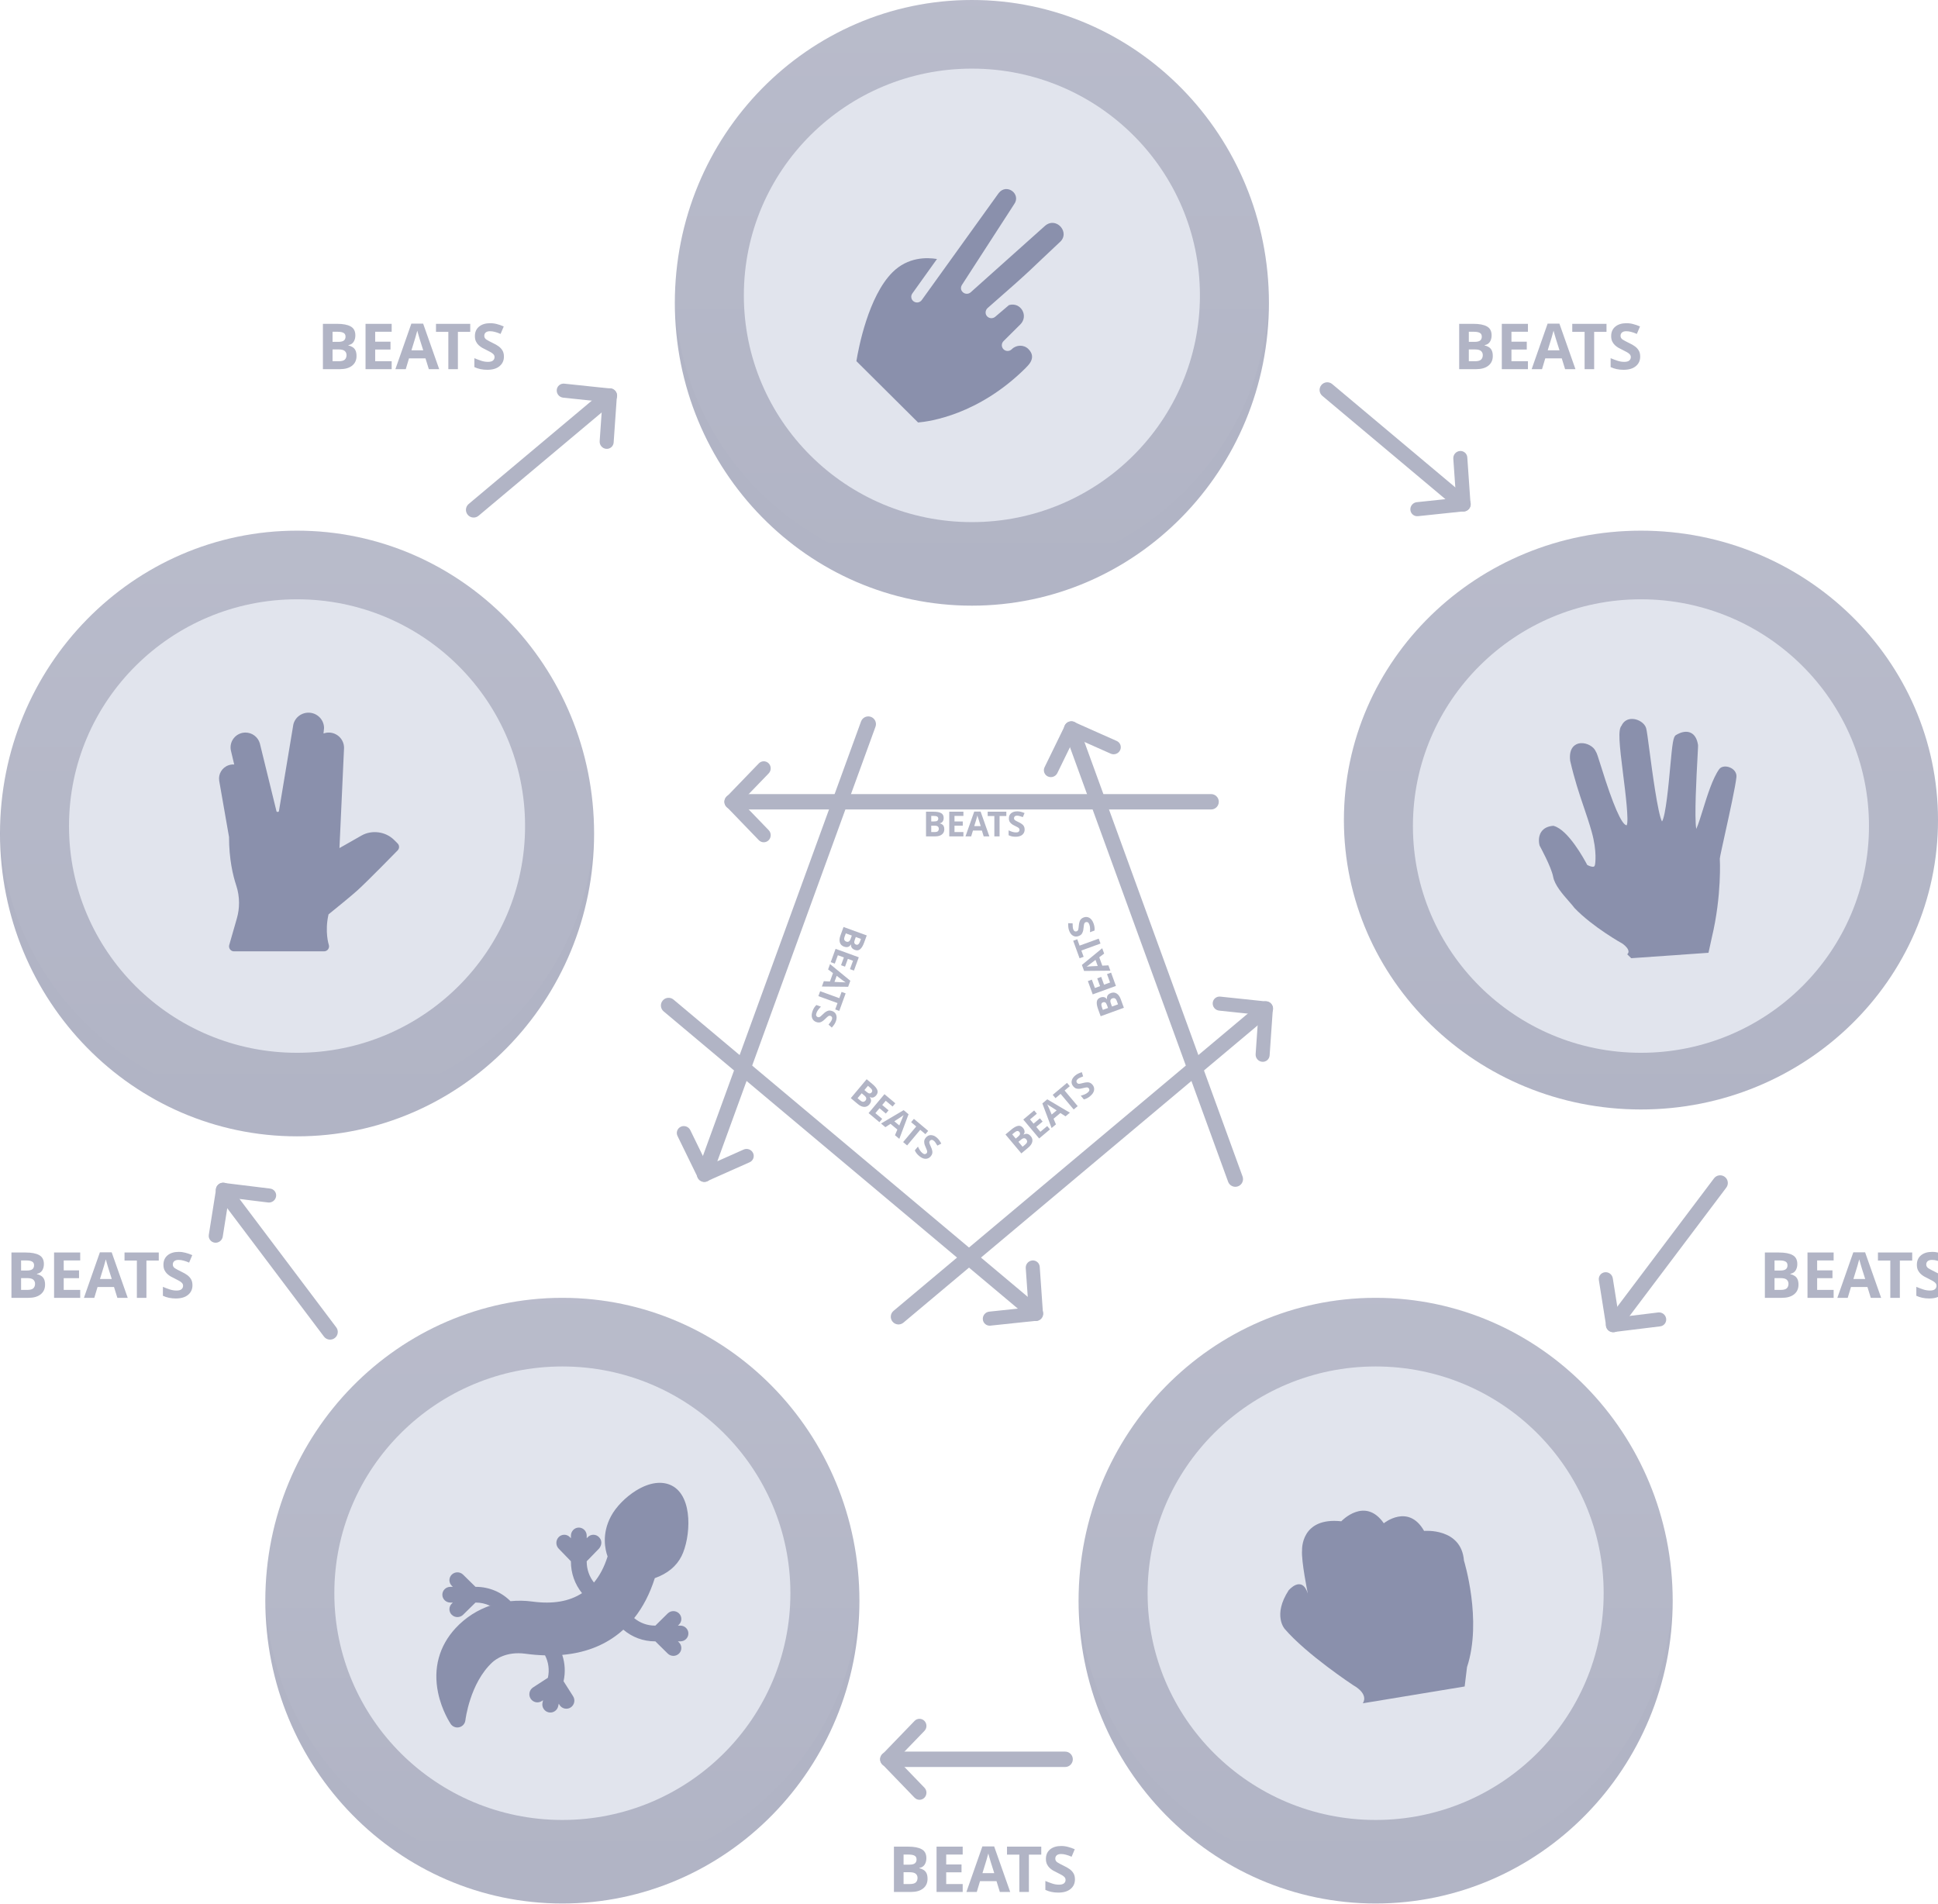
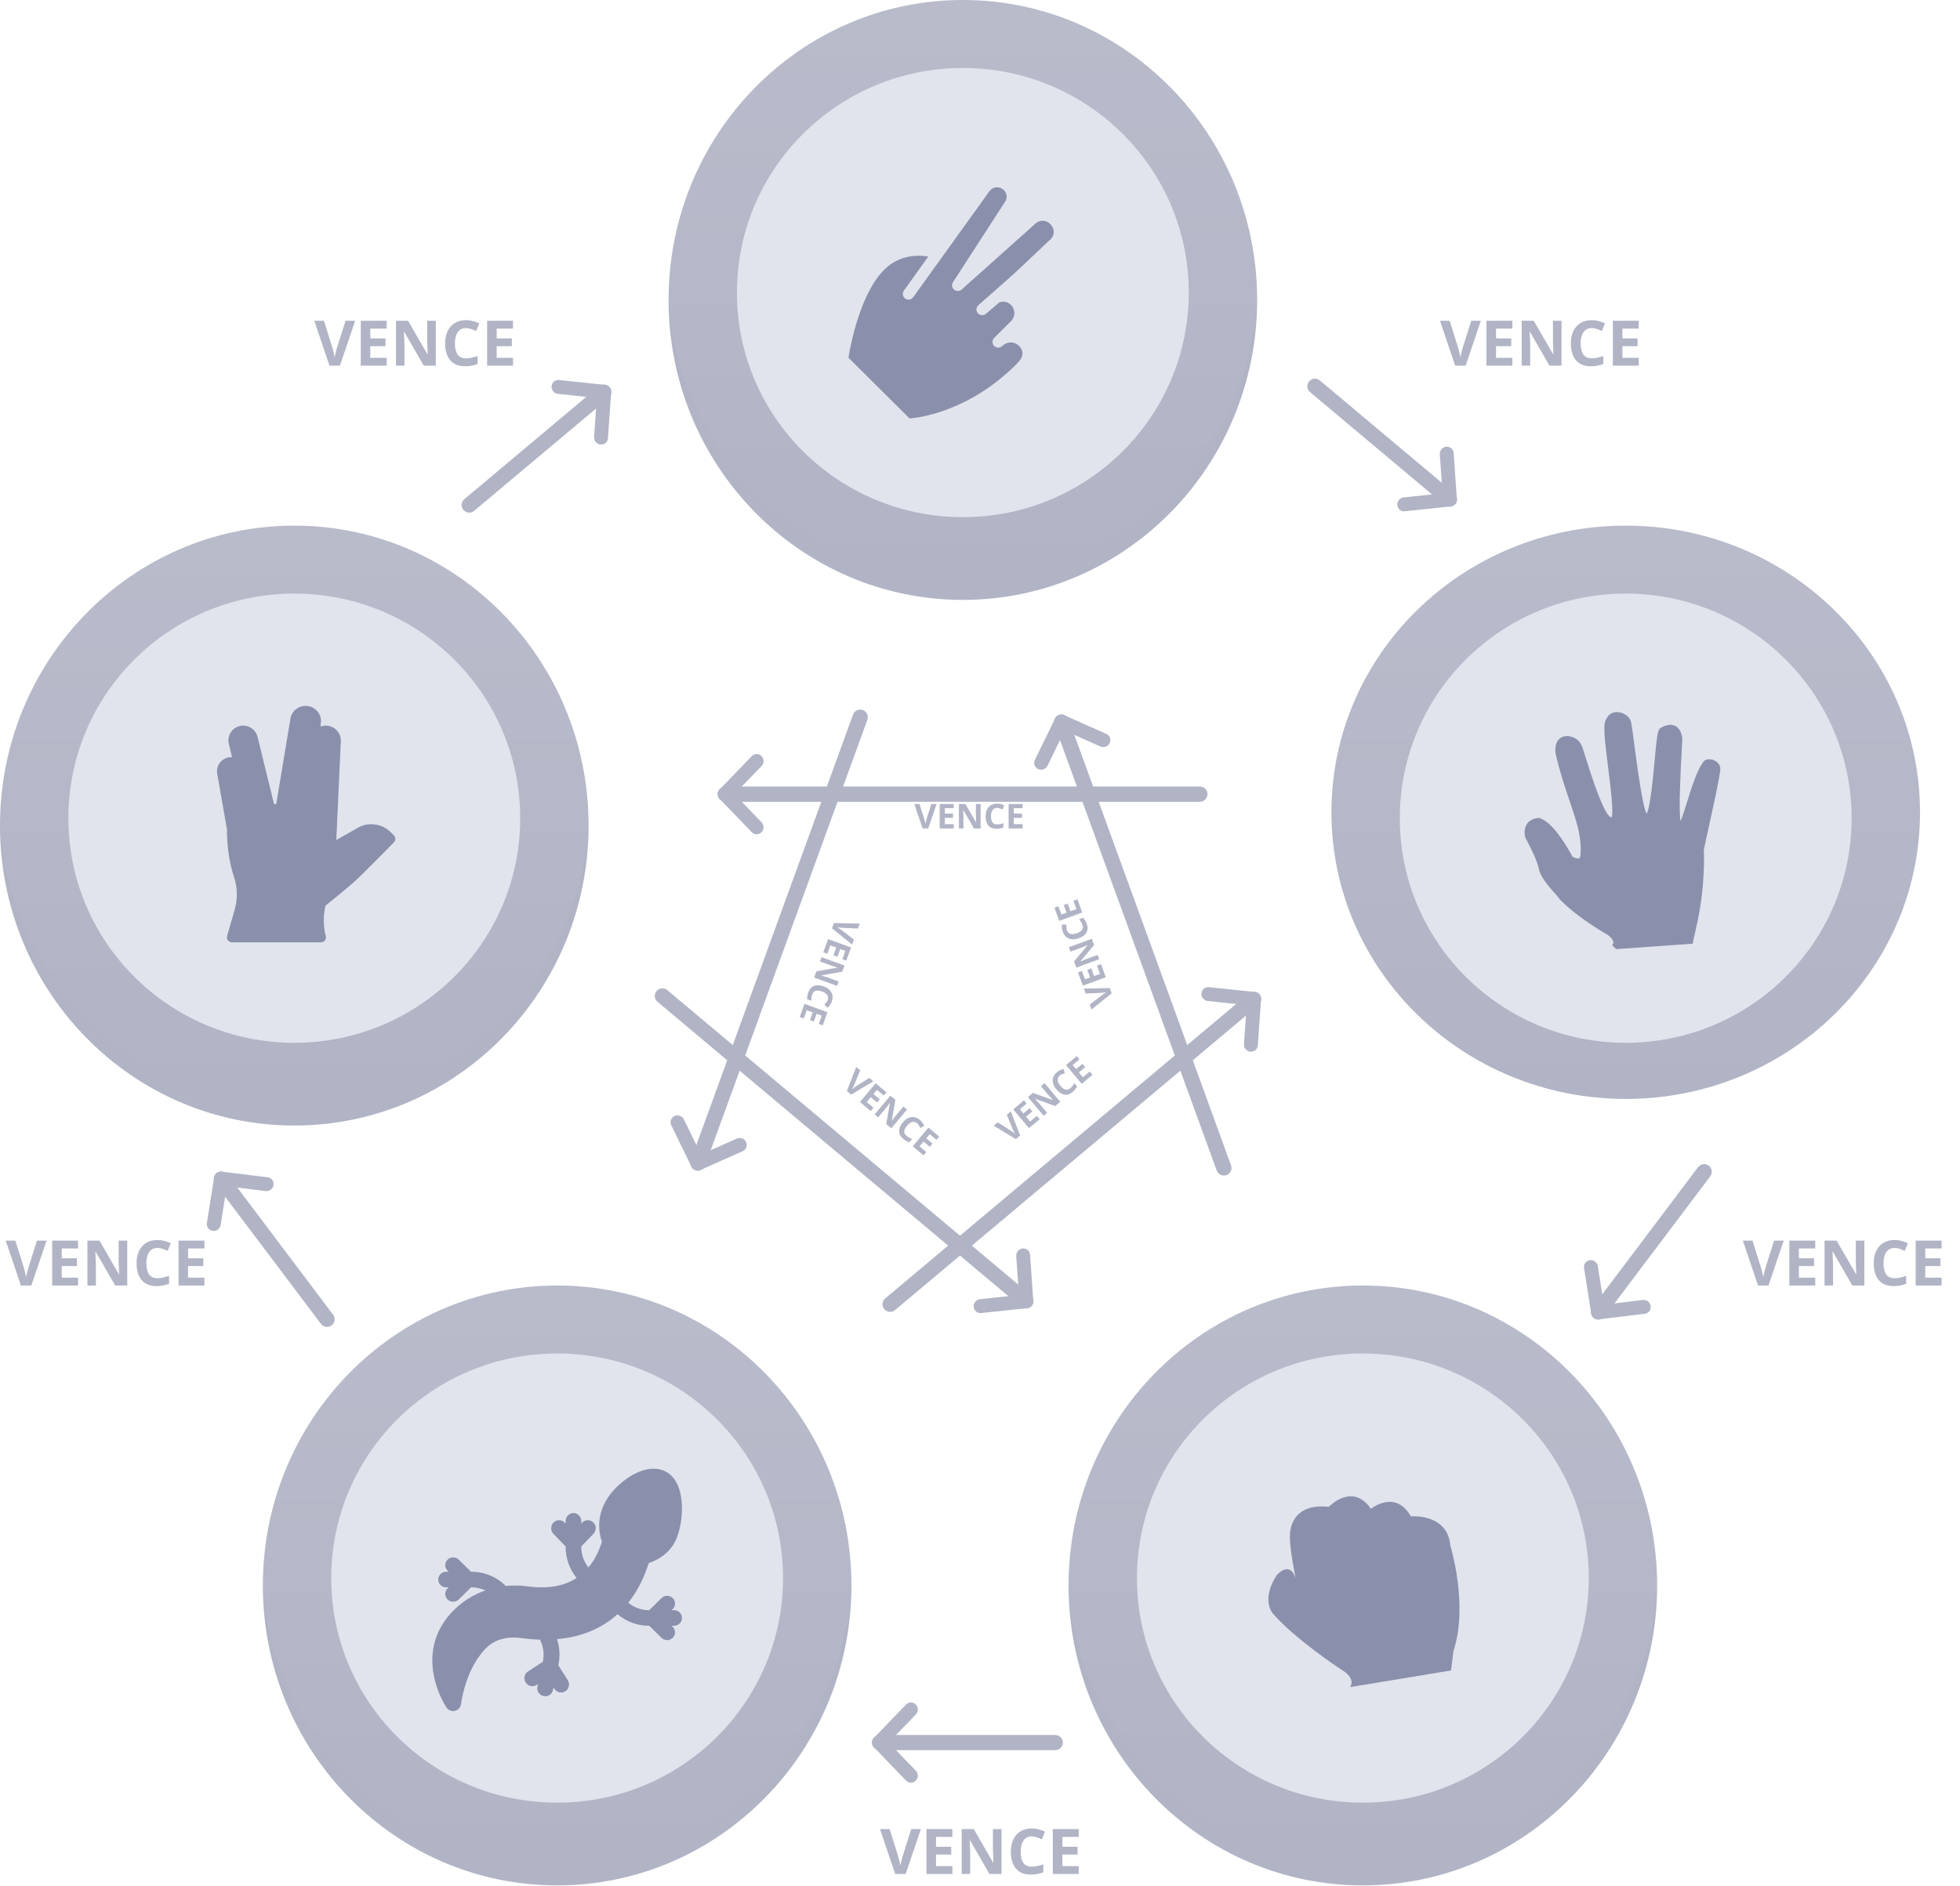
- <svg xmlns="http://www.w3.org/2000/svg" width="336" height="330">
+ <svg xmlns="http://www.w3.org/2000/svg" width="343" height="330">
  <defs>
    <linearGradient id="a" x1="50%" x2="50%" y1="0%" y2="100%">
      <stop offset="0%" stop-color="#FFF" stop-opacity=".097" />
      <stop offset="100%" stop-color="#FFF" stop-opacity="0" />
    </linearGradient>
  </defs>
  <g fill="none" fill-rule="evenodd">
    <g transform="translate(233 92)">
      <ellipse cx="51.5" cy="50.172" fill="#B1B4C5" rx="51.5" ry="50.172" />
      <ellipse cx="51.5" cy="50.172" fill="url(#a)" rx="51.5" ry="50.172" />
      <g transform="translate(11.965 11.897)">
        <ellipse cx="39.535" cy="39.31" fill="#E1E4ED" rx="39.535" ry="39.31" />
        <path fill="#8A90AC" fill-rule="nonzero" d="M54.896 29.133a2.078 2.078 0 00-.874-.14c-.405.028-.732.192-.925.46-1.14 1.595-2.074 4.607-2.827 7.028-.345 1.119-.81 2.616-1.145 3.327-.35-1.991.045-9.287.199-12.096l.002-.046c.107-1.952.121-2.294.098-2.444-.17-1.07-.599-1.774-1.278-2.088-.686-.32-1.577-.178-2.537.399-.481.29-.614 1.288-1.028 5.81l-.001.02c-.228 2.485-.751 8.206-1.395 9.159-.727-1.333-1.728-8.907-2.16-12.185-.301-2.296-.477-3.614-.596-4.012-.249-.834-1.3-1.544-2.34-1.583-.867-.043-1.578.397-1.917 1.162-.635.705-.41 3.045.29 8.586.335 2.637 1.024 8.084.59 8.695-.865-.094-2.35-3.506-4.414-10.144-.58-1.86-.759-2.418-.937-2.663-.35-.853-1.542-1.51-2.61-1.436-.092.006-.18.018-.268.035-.56.11-1.836.625-1.564 2.998.754 3.29 1.573 5.705 2.367 8.05l.016.046c.476 1.404.925 2.731 1.343 4.204.984 3.476.601 5.633.596 5.658-.032.222-.1.357-.204.405a.396.396 0 01-.139.031c-.311.022-.78-.185-1.02-.319-.551-1.051-3.293-6.062-5.778-6.757l-.09-.026-.09.008c-.911.086-1.581.43-1.991 1.023-.649.937-.38 2.13-.315 2.369l.036.086c.02.036 2.013 3.664 2.322 5.352.266 1.447 1.642 3.015 2.748 4.275l.046.051c.36.413.672.769.917 1.099 3.21 3.343 8.287 6.156 8.328 6.179.633.466.985.917 1.023 1.306a.566.566 0 01-.114.41l-.11.116.702.681 13.392-.94.571-2.613c1.766-7.38 1.397-13.672 1.391-13.714.007-.232.502-2.47.9-4.28l.011-.046c.794-3.603 1.78-8.087 1.97-9.793.082-.73-.386-1.399-1.19-1.703z" />
      </g>
    </g>
    <g transform="translate(0 92)">
      <ellipse cx="51.5" cy="52.5" fill="#B1B4C5" rx="51.5" ry="52.5" />
      <ellipse cx="51.5" cy="50.172" fill="url(#a)" rx="51.5" ry="50.172" />
      <g transform="translate(11.965 11.897)">
        <ellipse cx="39.535" cy="39.31" fill="#E1E4ED" rx="39.535" ry="39.31" />
        <path fill="#8A90AC" fill-rule="nonzero" d="M56.968 42.321l-.613-.61c-1.465-1.456-3.86-1.774-5.647-.752l-3.82 2.17.797-17.382a2.654 2.654 0 00-2.659-2.644c-.317 0-.621.056-.904.158l.095-.933c0-1.474-1.211-2.673-2.698-2.673-1.375 0-2.528 1.025-2.674 2.34l-2.45 14.721c-.032.2-.381.18-.418.054l-2.895-11.802a2.598 2.598 0 00-2.487-1.865c-.794 0-1.533.356-2.027.975a2.546 2.546 0 00-.49 2.186l.563 2.376a2.376 2.376 0 00-.949.12 2.445 2.445 0 00-1.652 2.708l1.703 9.739c0 3.842.678 6.685 1.246 8.392.324.974.488 1.999.488 3.045 0 .911-.127 1.818-.38 2.693l-1.32 4.599a.863.863 0 00.833 1.098h15.607a.866.866 0 00.823-1.135c-.009-.022-.734-2.248-.048-5.276.87-.703 3.917-3.166 5.011-4.16 1.809-1.642 6.764-6.716 6.974-6.932a.858.858 0 00-.009-1.21z" />
      </g>
    </g>
    <g transform="translate(117)">
      <ellipse cx="51.5" cy="52.5" fill="#B1B4C5" rx="51.5" ry="52.5" />
      <ellipse cx="51.5" cy="50.172" fill="url(#a)" rx="51.5" ry="50.172" />
      <g transform="translate(11.965 11.897)">
        <ellipse cx="39.535" cy="39.31" fill="#E1E4ED" rx="39.535" ry="39.31" />
        <path fill="#8A90AC" fill-rule="nonzero" d="M29.214 38.974l4.271-5.97c-1.775-.295-5.035-.36-7.705 2.295-4.208 4.184-5.913 13.225-6.268 15.413l10.696 10.636c1.926-.164 10.452-1.296 18.667-9.464.087-.177 2.088-1.647.452-3.274-.78-.776-2.073-.762-2.871.032a1.01 1.01 0 01-1.436.014.996.996 0 01.014-1.428l2.903-2.886c1.476-1.467.085-3.941-1.974-3.347l-2.377 2.023a1.022 1.022 0 01-1.435-.099c-.369-.424-.29-1.067.13-1.429 8.301-7.242 7.09-6.37 12.43-11.347 1.996-1.652-.515-4.575-2.481-2.901L39.31 38.794a1.01 1.01 0 01-1.322-.014c-.427-.367-.437-.895-.158-1.312l9.012-13.931c1.318-1.774-1.275-3.744-2.663-1.956l-13.325 18.53a1.009 1.009 0 01-1.41.246.976.976 0 01-.23-1.383z" />
      </g>
    </g>
    <g transform="translate(187 225)">
      <ellipse cx="51.5" cy="52.5" fill="#B1B4C5" rx="51.5" ry="52.5" />
      <ellipse cx="51.5" cy="50.172" fill="url(#a)" rx="51.5" ry="50.172" />
      <g transform="translate(11.965 11.897)">
        <ellipse cx="39.535" cy="39.31" fill="#E1E4ED" rx="39.535" ry="39.31" />
        <path fill="#8A90AC" fill-rule="nonzero" d="M54.85 33.665c-.455-5.744-6.914-5.157-6.914-5.157-2.726-4.8-6.984-1.323-6.984-1.323-3.272-4.704-7.374-.345-7.374-.345-7.072-.762-6.798 5.013-6.798 5.013-.167 1.836.996 7.515.996 7.515-1.049-3.273-3.325-.556-3.325-.556-2.797 4.312-.691 6.673-.691 6.673 3.785 4.431 11.854 9.75 11.854 9.75 2.92 1.671 1.685 3.161 1.685 3.161l17.67-2.916.407-3.346c2.686-8.114-.525-18.47-.525-18.47z" />
      </g>
    </g>
    <g transform="translate(46 225)">
      <ellipse cx="51.5" cy="52.5" fill="#B1B4C5" rx="51.5" ry="52.5" />
      <ellipse cx="51.5" cy="50.172" fill="url(#a)" rx="51.5" ry="50.172" />
      <g transform="translate(11.965 11.897)">
        <ellipse cx="39.535" cy="39.31" fill="#E1E4ED" rx="39.535" ry="39.31" />
        <path fill="#8A90AC" fill-rule="nonzero" d="M52.31 21.516c2.294-1.419 4.492-1.726 6.19-.865 3.806 1.93 3.255 9.113 1.698 12.226-.88 1.757-2.438 3.04-4.637 3.821-.852 2.695-2.048 5.011-3.575 6.927a5.615 5.615 0 003.607 1.304h.064l2.146-2.116a1.397 1.397 0 011.956 0 1.35 1.35 0 010 1.929l-.19.187H60c.764 0 1.383.61 1.383 1.364 0 .753-.62 1.363-1.383 1.363h-.432l.19.188a1.35 1.35 0 010 1.928c-.27.267-.624.4-.978.4s-.708-.133-.978-.4l-2.146-2.116h-.064a8.404 8.404 0 01-5.487-2.027 15.99 15.99 0 01-.913.77c-2.65 2.07-5.892 3.275-9.68 3.604.478 1.435.571 2.99.244 4.507l-.013.063 1.651 2.598a1.416 1.416 0 01-.418 1.944 1.387 1.387 0 01-1.924-.423l-.146-.23-.093.43a1.396 1.396 0 01-1.656 1.075 1.407 1.407 0 01-1.065-1.674l.093-.43-.228.148c-.647.42-1.508.231-1.924-.423a1.416 1.416 0 01.419-1.944l2.57-1.67.014-.063a5.721 5.721 0 00-.507-3.827 31.796 31.796 0 01-3.407-.283c-3.328-.45-5.215 1.016-5.714 1.476-3.92 3.613-4.679 9.998-4.686 10.062a1.403 1.403 0 01-1.391 1.247 1.4 1.4 0 01-1.158-.615c-.063-.093-1.538-2.295-2.185-5.403-.879-4.22.169-8.093 3.03-11.197a14.707 14.707 0 016.21-3.985l-.292.076a5.682 5.682 0 00-2.397-.53h-.064l-2.154 2.116c-.271.267-.627.4-.982.4s-.71-.133-.982-.4a1.347 1.347 0 010-1.928l.191-.188h-.433c-.767 0-1.389-.61-1.389-1.363 0-.754.622-1.364 1.389-1.364h.433l-.19-.188a1.347 1.347 0 010-1.928 1.406 1.406 0 011.963 0l2.154 2.116h.064c2.345 0 4.568.96 6.152 2.643l-.154-.158a16.297 16.297 0 013.802.067c3.513.475 6.386-.013 8.604-1.456a8.658 8.658 0 01-1.924-5.463v-.065l-2.124-2.19a1.442 1.442 0 010-1.995 1.34 1.34 0 011.936 0l.187.194v-.44c0-.78.613-1.411 1.37-1.411.755 0 1.368.631 1.368 1.41v.441l.188-.194a1.34 1.34 0 011.935 0c.815.84.227 1.762 0 1.996l-2.123 2.189v.065c0 1.332.45 2.606 1.259 3.618 1.002-1.198 1.79-2.703 2.36-4.514-.417-1.153-1.065-3.882.589-6.978.866-1.622 2.531-3.326 4.345-4.448z" />
      </g>
    </g>
    <g fill="#B1B4C5" transform="rotate(-40 152.162 -62.778)">
      <rect width="32.692" height="2.667" y="6.667" rx="1.333" />
      <path d="M27.437 1.343l5.617 5.819c.47.487.466 1.26-.009 1.744a1.187 1.187 0 01-1.7-.009l-5.617-5.819a1.249 1.249 0 01.009-1.744 1.187 1.187 0 011.7.009z" />
      <path d="M25.728 12.922l5.617-5.82a1.187 1.187 0 011.7-.008c.475.483.48 1.257.009 1.744l-5.617 5.82a1.187 1.187 0 01-1.7.008 1.249 1.249 0 01-.009-1.744z" />
    </g>
    <g fill="#B1B4C5" transform="scale(1 -1) rotate(-40 11.858 -344.091)">
      <rect width="32.692" height="2.667" y="6.667" rx="1.333" />
      <path d="M27.437 1.343l5.617 5.819c.47.487.466 1.26-.009 1.744a1.187 1.187 0 01-1.7-.009l-5.617-5.819a1.249 1.249 0 01.009-1.744 1.187 1.187 0 011.7.009z" />
      <path d="M25.728 12.922l5.617-5.82a1.187 1.187 0 011.7-.008c.475.483.48 1.257.009 1.744l-5.617 5.82a1.187 1.187 0 01-1.7.008 1.249 1.249 0 01-.009-1.744z" />
    </g>
    <g fill="#B1B4C5" transform="rotate(127 100.649 180.558)">
      <rect width="32.692" height="2.667" y="6.667" rx="1.333" />
      <path d="M27.437 1.343l5.617 5.819c.47.487.466 1.26-.009 1.744a1.187 1.187 0 01-1.7-.009l-5.617-5.819a1.249 1.249 0 01.009-1.744 1.187 1.187 0 011.7.009z" />
      <path d="M25.728 12.922l5.617-5.82a1.187 1.187 0 011.7-.008c.475.483.48 1.257.009 1.744l-5.617 5.82a1.187 1.187 0 01-1.7.008 1.249 1.249 0 01-.009-1.744z" />
    </g>
    <g fill="#B1B4C5" transform="matrix(-1 0 0 1 186 297)">
      <rect width="32.692" height="2.667" y="6.667" rx="1.333" />
      <path d="M27.437 1.343l5.617 5.819c.47.487.466 1.26-.009 1.744a1.187 1.187 0 01-1.7-.009l-5.617-5.819a1.249 1.249 0 01.009-1.744 1.187 1.187 0 011.7.009z" />
      <path d="M25.728 12.922l5.617-5.82a1.187 1.187 0 011.7-.008c.475.483.48 1.257.009 1.744l-5.617 5.82a1.187 1.187 0 01-1.7.008 1.249 1.249 0 01-.009-1.744z" />
    </g>
    <g fill="#B1B4C5" transform="scale(-1 1) rotate(-53 195.597 178.185)">
      <rect width="32.692" height="2.667" y="6.667" rx="1.333" />
      <path d="M27.437 1.343l5.617 5.819c.47.487.466 1.26-.009 1.744a1.187 1.187 0 01-1.7-.009l-5.617-5.819a1.249 1.249 0 01.009-1.744 1.187 1.187 0 011.7.009z" />
      <path d="M25.728 12.922l5.617-5.82a1.187 1.187 0 011.7-.008c.475.483.48 1.257.009 1.744l-5.617 5.82a1.187 1.187 0 01-1.7.008 1.249 1.249 0 01-.009-1.744z" />
    </g>
    <g fill="#B1B4C5">
      <g transform="matrix(-1 0 0 1 212 131)">
        <rect width="85" height="2.667" x=".692" y="6.667" rx="1.333" />
        <path d="M80.437 1.343l5.617 5.819c.47.487.466 1.26-.009 1.744a1.187 1.187 0 01-1.7-.009l-5.617-5.819a1.249 1.249 0 01.009-1.744 1.187 1.187 0 011.7.009z" />
        <path d="M78.728 12.922l5.617-5.82a1.187 1.187 0 011.7-.008c.475.483.48 1.257.009 1.744l-5.617 5.82a1.187 1.187 0 01-1.7.008 1.249 1.249 0 01-.009-1.744z" />
      </g>
      <text font-family="BarlowSemiCondensed-Bold, Barlow Semi Condensed" font-size="6" font-style="condensed" font-weight="bold" transform="translate(124 131)">
-         <tspan x="36" y="14">BEATS</tspan>
+         <tspan x="36" y="14">VENCE</tspan>
      </text>
      <g transform="rotate(40 -169.505 247.617)">
        <rect width="85" height="2.667" x=".692" y="6.667" rx="1.333" />
        <path d="M80.437 1.343l5.617 5.819c.47.487.466 1.26-.009 1.744a1.187 1.187 0 01-1.7-.009l-5.617-5.819a1.249 1.249 0 01.009-1.744 1.187 1.187 0 011.7.009z" />
        <path d="M78.728 12.922l5.617-5.82a1.187 1.187 0 011.7-.008c.475.483.48 1.257.009 1.744l-5.617 5.82a1.187 1.187 0 01-1.7.008 1.249 1.249 0 01-.009-1.744z" />
      </g>
      <text font-family="BarlowSemiCondensed-Bold, Barlow Semi Condensed" font-size="6" font-style="condensed" font-weight="bold" transform="rotate(40 -161.263 250.617)">
-         <tspan x="36" y="6">BEATS</tspan>
+         <tspan x="36" y="6">VENCE</tspan>
      </text>
      <g transform="rotate(-40 381.505 -93.07)">
        <rect width="85" height="2.667" x=".692" y="6.667" rx="1.333" />
        <path d="M80.437 1.343l5.617 5.819c.47.487.466 1.26-.009 1.744a1.187 1.187 0 01-1.7-.009l-5.617-5.819a1.249 1.249 0 01.009-1.744 1.187 1.187 0 011.7.009z" />
        <path d="M78.728 12.922l5.617-5.82a1.187 1.187 0 011.7-.008c.475.483.48 1.257.009 1.744l-5.617 5.82a1.187 1.187 0 01-1.7.008 1.249 1.249 0 01-.009-1.744z" />
      </g>
      <text font-family="BarlowSemiCondensed-Bold, Barlow Semi Condensed" font-size="6" font-style="condensed" font-weight="bold" transform="rotate(-40 373.263 -90.07)">
-         <tspan x="36" y="6">BEATS</tspan>
+         <tspan x="36" y="6">VENCE</tspan>
      </text>
      <g>
        <g transform="rotate(-110 176.867 31.934)">
          <rect width="85" height="2.667" x=".692" y="6.667" rx="1.333" />
          <path d="M80.437 1.343l5.617 5.819c.47.487.466 1.26-.009 1.744a1.187 1.187 0 01-1.7-.009l-5.617-5.819a1.249 1.249 0 01.009-1.744 1.187 1.187 0 011.7.009z" />
          <path d="M78.728 12.922l5.617-5.82a1.187 1.187 0 011.7-.008c.475.483.48 1.257.009 1.744l-5.617 5.82a1.187 1.187 0 01-1.7.008 1.249 1.249 0 01-.009-1.744z" />
        </g>
        <text font-family="BarlowSemiCondensed-Bold, Barlow Semi Condensed" font-size="6" font-style="condensed" font-weight="bold" transform="rotate(-110 174.766 34.934)">
-           <tspan x="36" y="6">BEATS</tspan>
+           <tspan x="36" y="6">VENCE</tspan>
        </text>
      </g>
      <g>
        <g transform="rotate(110 35.133 118.76)">
          <rect width="85" height="2.667" x=".692" y="6.667" rx="1.333" />
          <path d="M80.437 1.343l5.617 5.819c.47.487.466 1.26-.009 1.744a1.187 1.187 0 01-1.7-.009l-5.617-5.819a1.249 1.249 0 01.009-1.744 1.187 1.187 0 011.7.009z" />
          <path d="M78.728 12.922l5.617-5.82a1.187 1.187 0 011.7-.008c.475.483.48 1.257.009 1.744l-5.617 5.82a1.187 1.187 0 01-1.7.008 1.249 1.249 0 01-.009-1.744z" />
        </g>
        <text font-family="BarlowSemiCondensed-Bold, Barlow Semi Condensed" font-size="6" font-style="condensed" font-weight="bold" transform="rotate(110 37.234 121.76)">
-           <tspan x="36" y="6">BEATS</tspan>
+           <tspan x="36" y="6">VENCE</tspan>
        </text>
      </g>
    </g>
    <text fill="#B1B4C5" font-family="BarlowSemiCondensed-Bold, Barlow Semi Condensed" font-size="11" font-style="condensed" font-weight="bold">
-       <tspan x="252" y="64">BEATS</tspan>
+       <tspan x="252" y="64">VENCE</tspan>
    </text>
    <text fill="#B1B4C5" font-family="BarlowSemiCondensed-Bold, Barlow Semi Condensed" font-size="11" font-style="condensed" font-weight="bold">
-       <tspan x="55" y="64">BEATS</tspan>
+       <tspan x="55" y="64">VENCE</tspan>
    </text>
    <text fill="#B1B4C5" font-family="BarlowSemiCondensed-Bold, Barlow Semi Condensed" font-size="11" font-style="condensed" font-weight="bold">
-       <tspan x="305" y="225">BEATS</tspan>
+       <tspan x="305" y="225">VENCE</tspan>
    </text>
    <text fill="#B1B4C5" font-family="BarlowSemiCondensed-Bold, Barlow Semi Condensed" font-size="11" font-style="condensed" font-weight="bold">
-       <tspan x="1" y="225">BEATS</tspan>
+       <tspan x="1" y="225">VENCE</tspan>
    </text>
    <text fill="#B1B4C5" font-family="BarlowSemiCondensed-Bold, Barlow Semi Condensed" font-size="11" font-style="condensed" font-weight="bold">
-       <tspan x="154" y="328">BEATS</tspan>
+       <tspan x="154" y="328">VENCE</tspan>
    </text>
  </g>
</svg>
